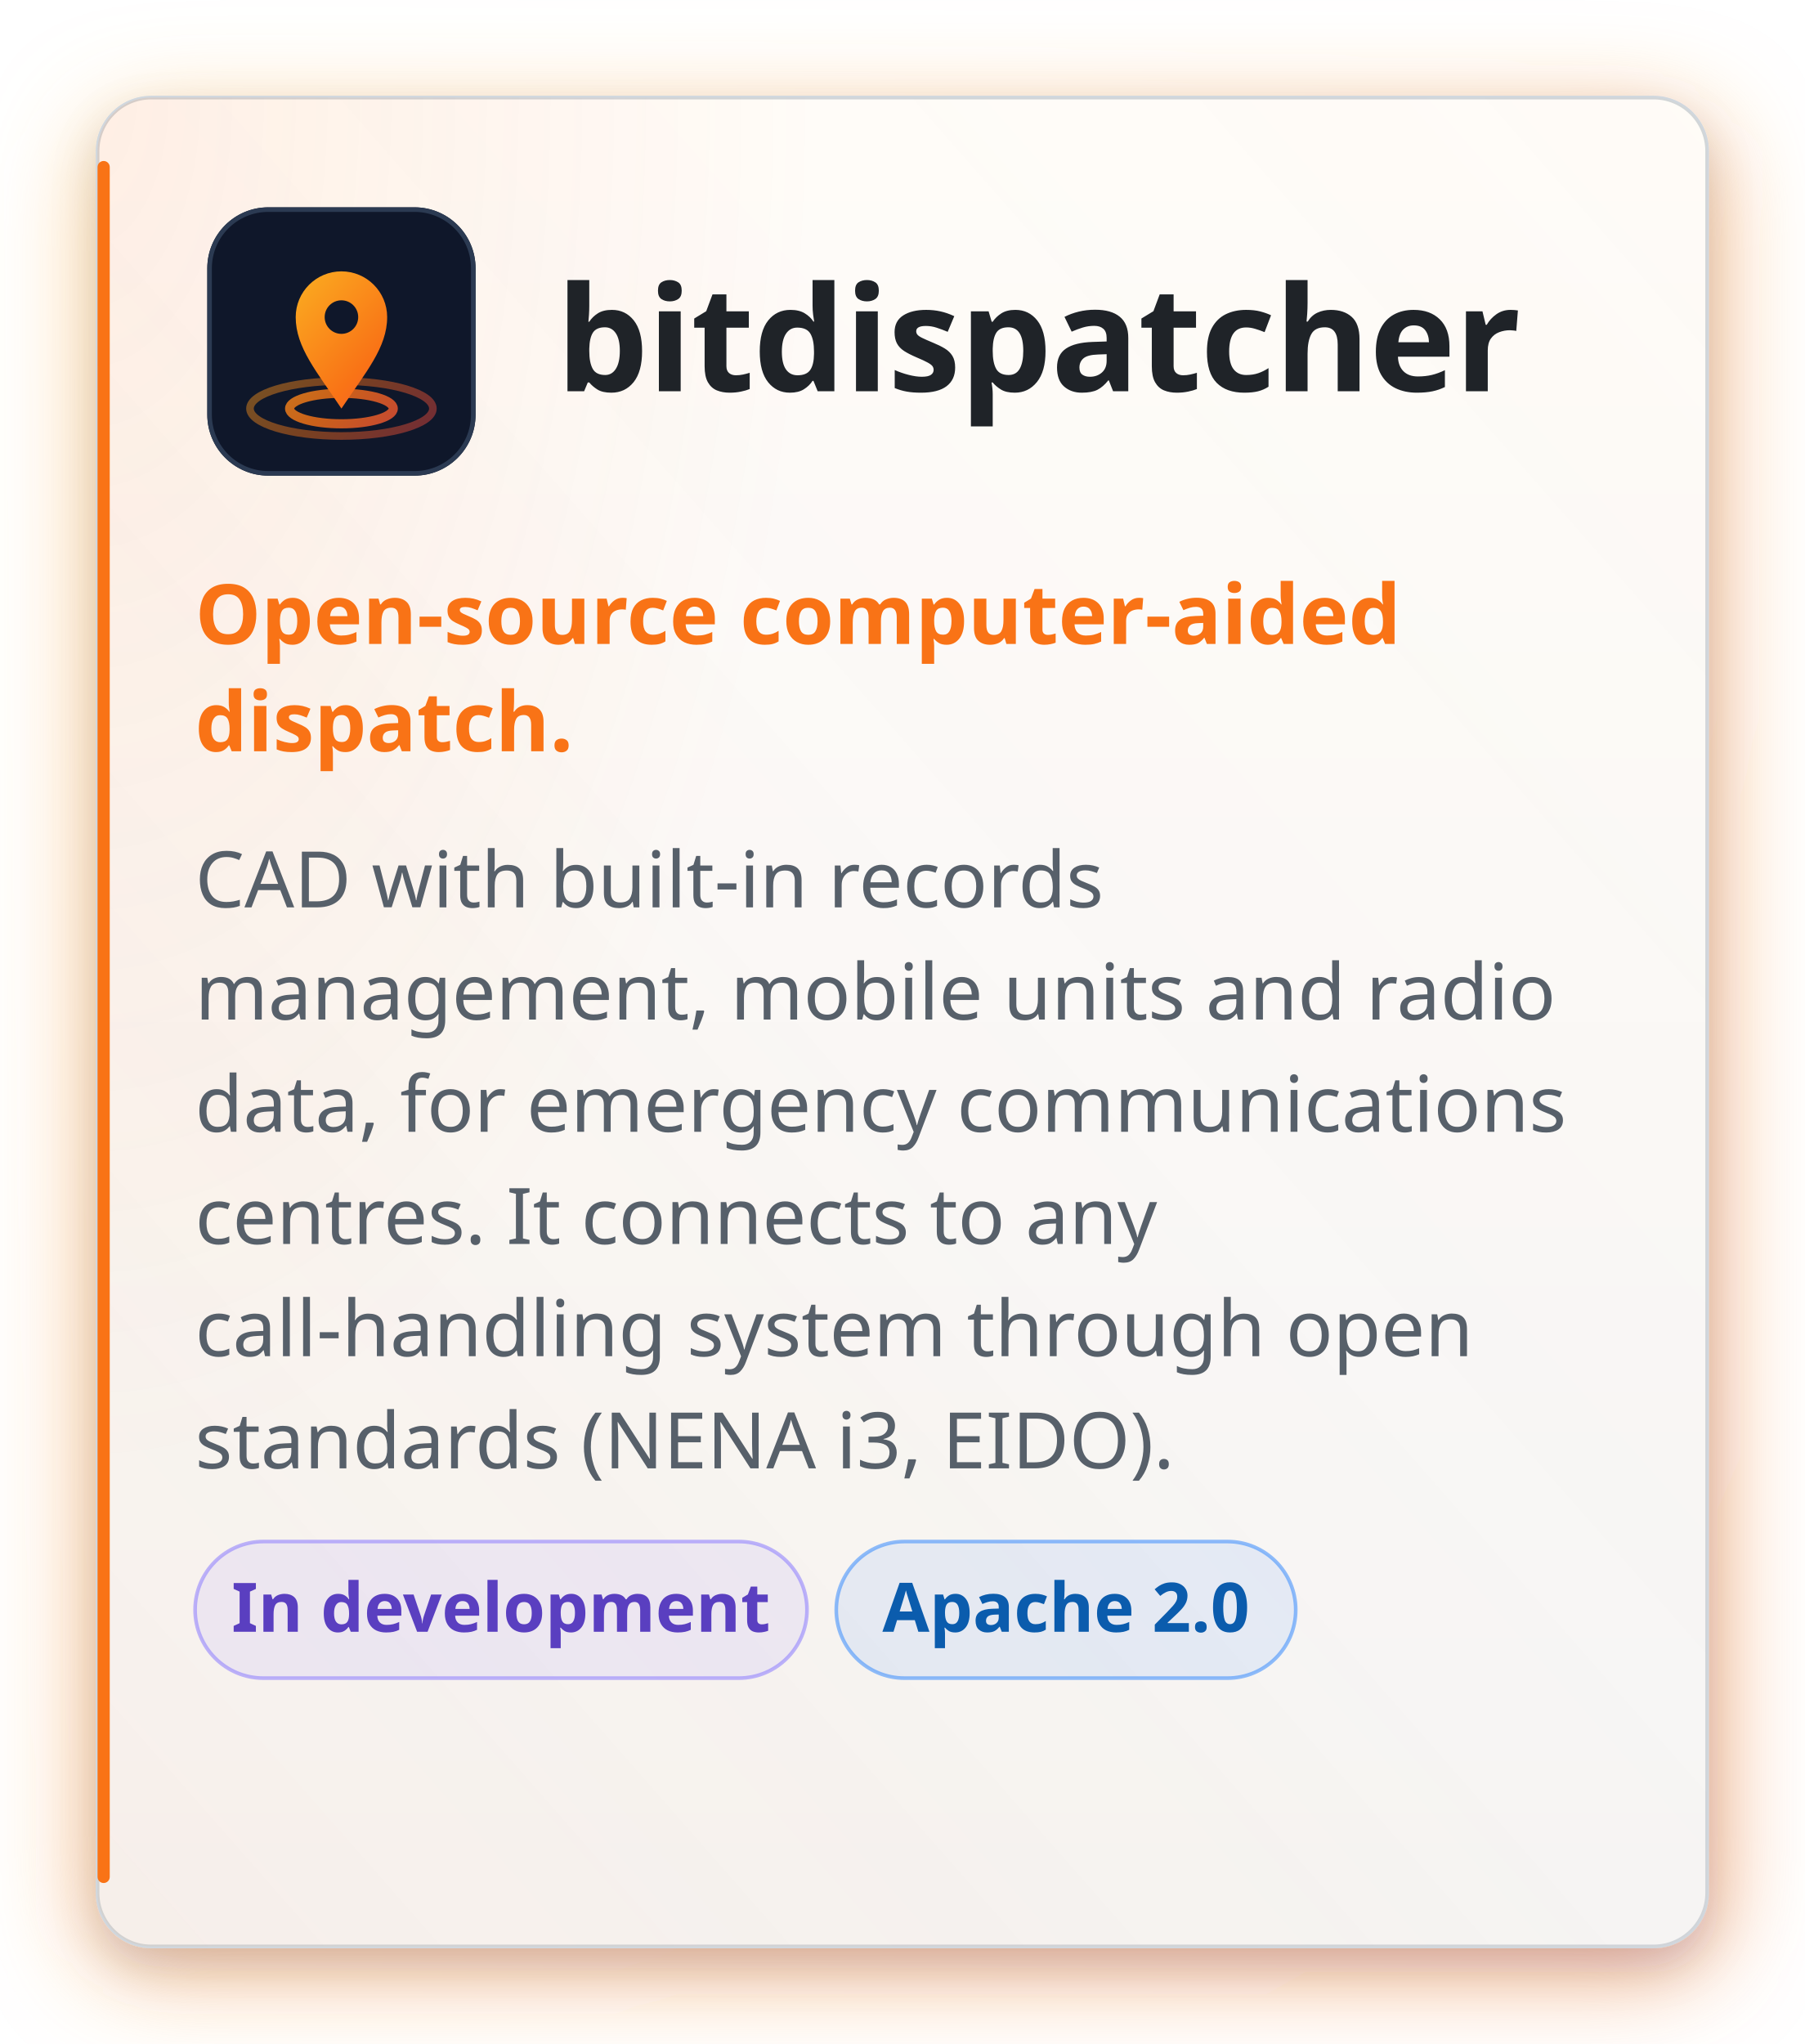
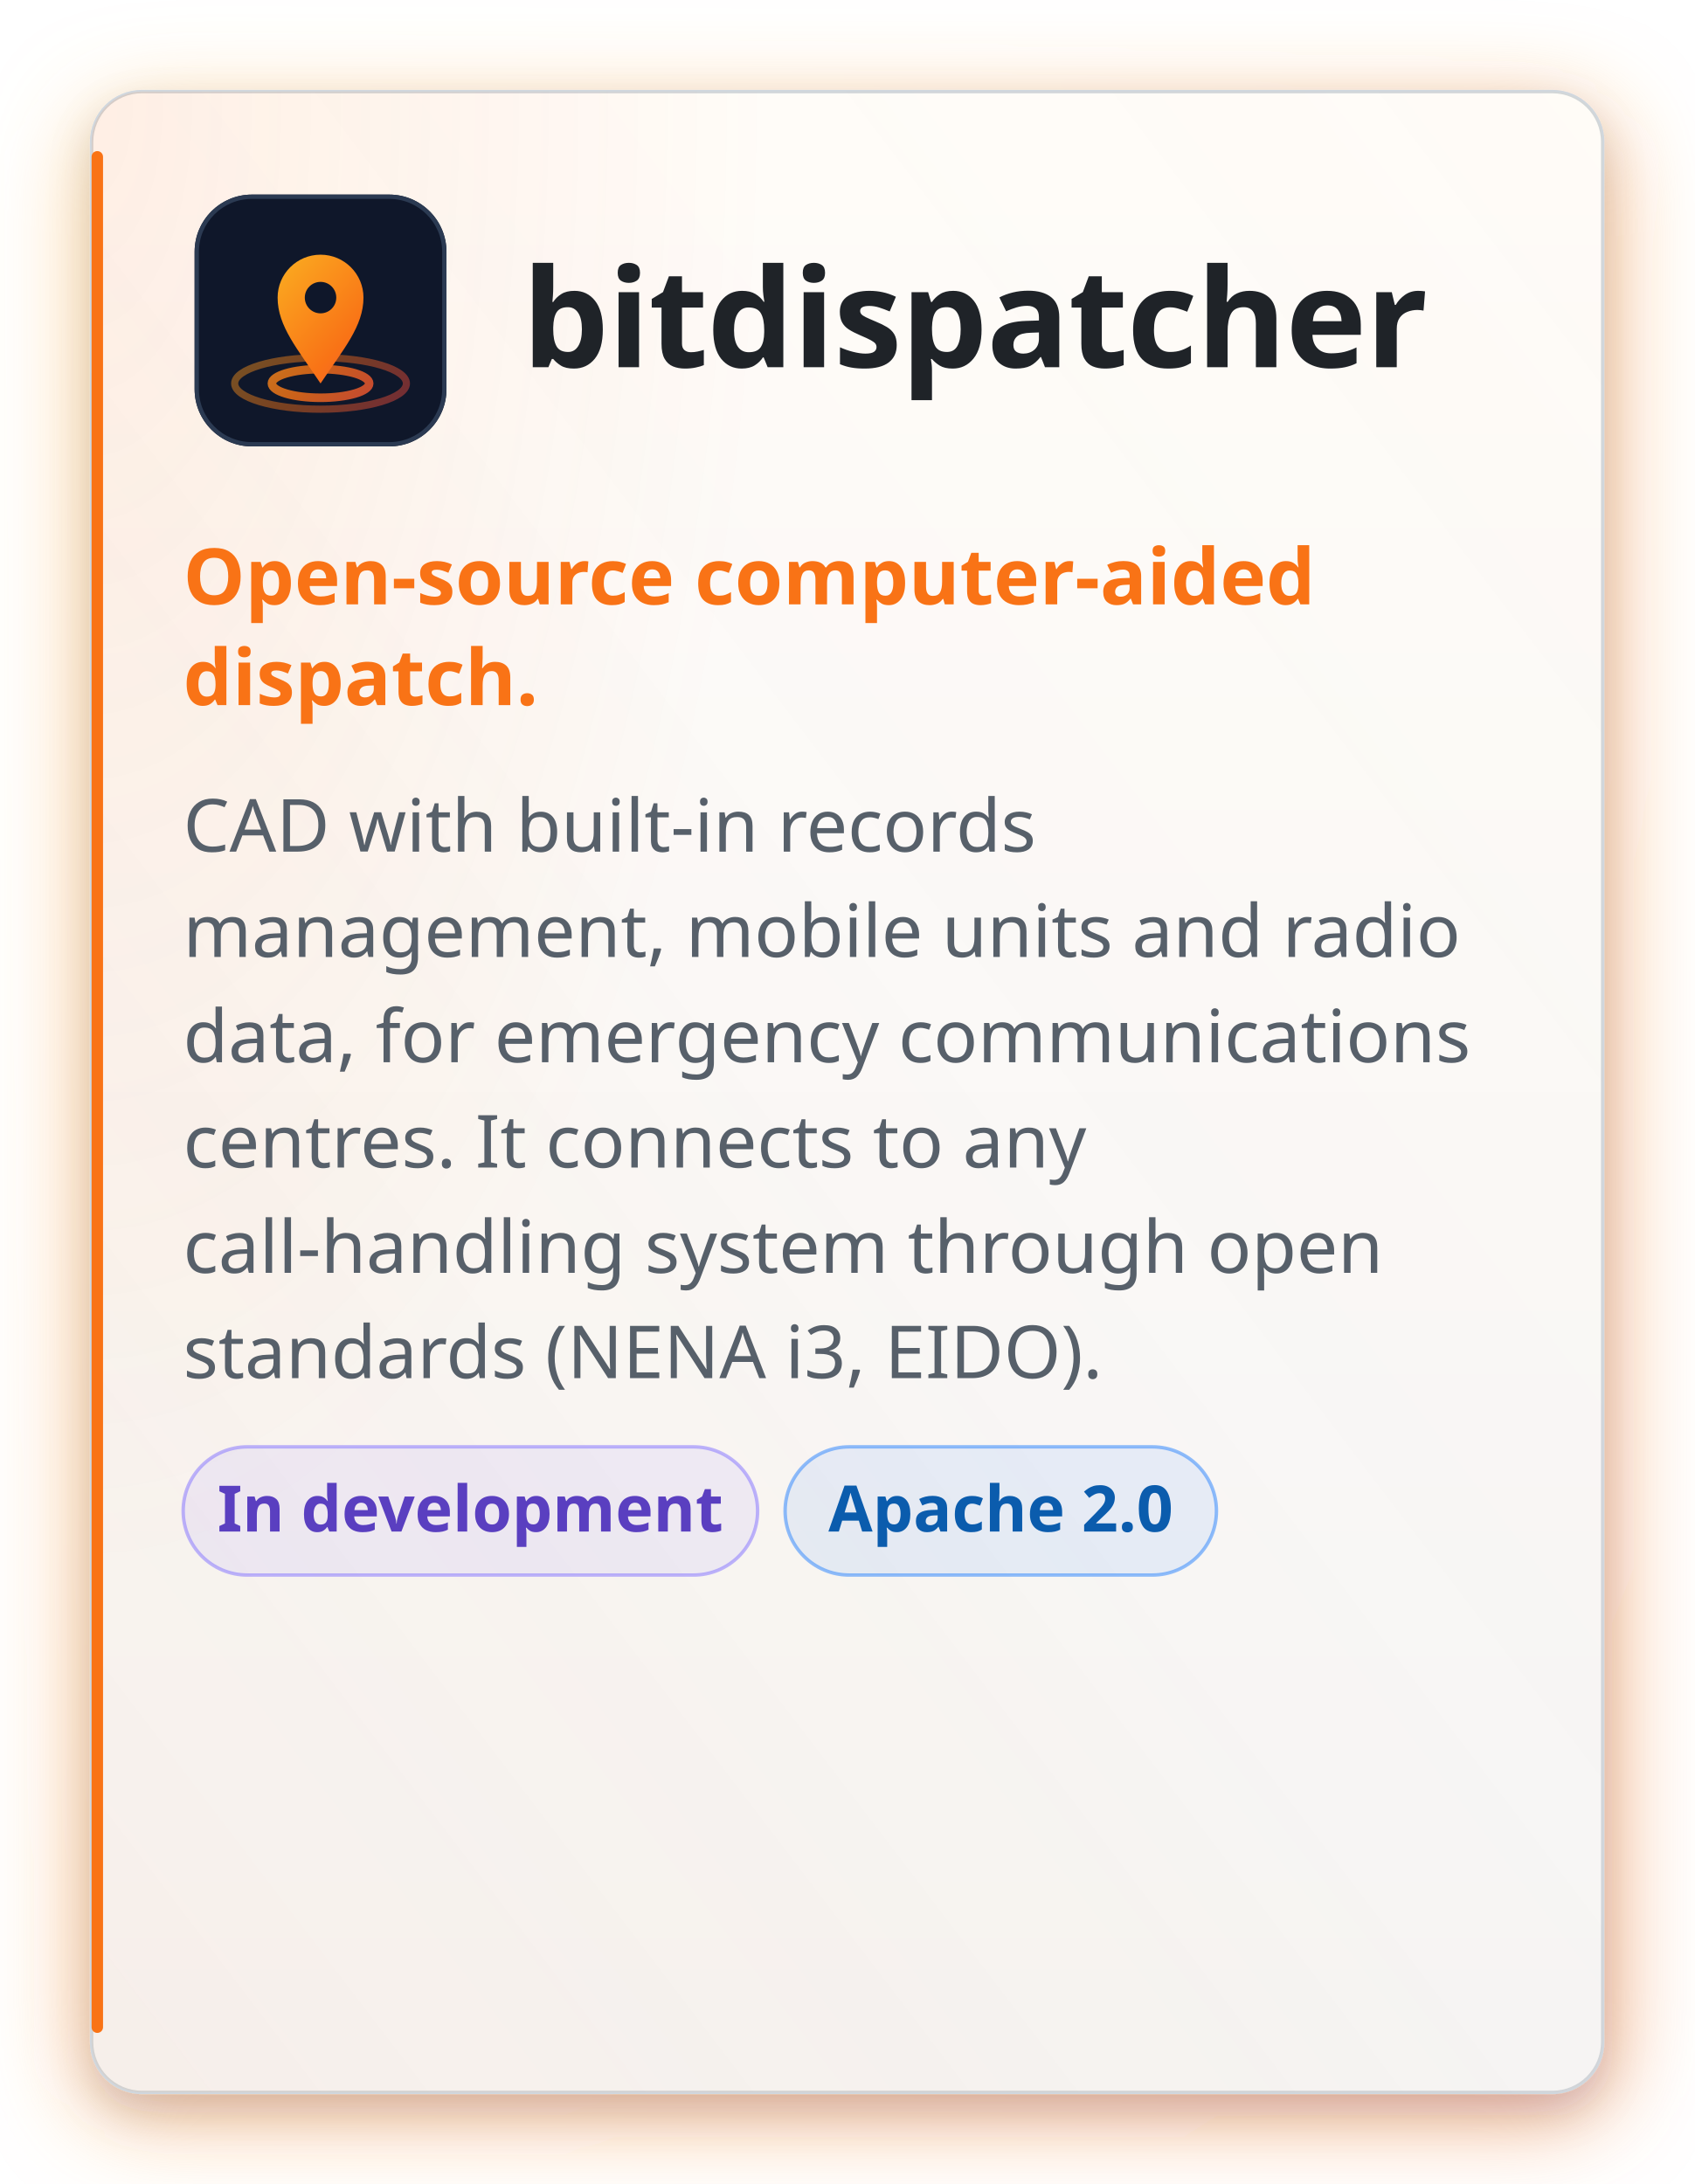
- <svg xmlns="http://www.w3.org/2000/svg" viewBox="0 0 740 838" width="740" height="838" role="img" aria-label="bitdispatcher: Open-source computer-aided dispatch.">
+ <svg xmlns="http://www.w3.org/2000/svg" viewBox="0 0 740 954" width="740" height="954" role="img" aria-label="bitdispatcher: Open-source computer-aided dispatch.">
  <style>.glow{opacity:0.5}.warm{opacity:0.7}</style>
  <defs>
    <linearGradient id="cardfill" x1="0" y1="0" x2="0" y2="1">
      <stop offset="0" stop-color="#ffffff" />
      <stop offset="1" stop-color="#f6f8fa" />
    </linearGradient>
    <radialGradient id="accentglow" cx="0" cy="0" r="0.75" gradientTransform="scale(0.6 1)">
      <stop offset="0" stop-color="#f97316" stop-opacity="0.09" />
      <stop offset="1" stop-color="#f97316" stop-opacity="0" />
    </radialGradient>
    <linearGradient id="glowfill" x1="0" y1="0" x2="1" y2="1">
      <stop offset="0" stop-color="#ffb347" />
      <stop offset="0.5" stop-color="#f58220" />
      <stop offset="1" stop-color="#ea580c" />
    </linearGradient>
    <linearGradient id="warmfill" x1="0" y1="1" x2="1" y2="0">
      <stop offset="0" stop-color="#f58220" stop-opacity="0.1" />
      <stop offset="0.55" stop-color="#f58220" stop-opacity="0.04" />
      <stop offset="1" stop-color="#ffb347" stop-opacity="0.06" />
    </linearGradient>
    <filter id="soft" x="-15%" y="-15%" width="130%" height="135%">
      <feGaussianBlur stdDeviation="20" />
    </filter>
    <filter id="lift" x="-5%" y="-8%" width="110%" height="125%">
      <feDropShadow dx="0" dy="8" stdDeviation="9" flood-color="#1f2328" flood-opacity="0.14" />
    </filter>
  </defs>
  <g font-family="-apple-system, 'Segoe UI', 'Noto Sans', Helvetica, Arial, sans-serif">
-     <rect class="glow" x="36" y="48" width="668" height="760" rx="26" fill="url(#glowfill)" filter="url(#soft)" />
-     <rect x="40" y="40" width="660" height="758" rx="22" fill="url(#cardfill)" stroke="#d0d7de" stroke-width="1.5" filter="url(#lift)" />
-     <rect x="40" y="40" width="660" height="758" rx="22" fill="url(#accentglow)" />
-     <rect class="warm" x="40" y="40" width="660" height="758" rx="22" fill="url(#warmfill)" />
-     <rect x="40" y="66" width="5" height="706" rx="2.5" fill="#f97316" />
+     <rect class="glow" x="36" y="48" width="668" height="876" rx="26" fill="url(#glowfill)" filter="url(#soft)" />
+     <rect x="40" y="40" width="660" height="874" rx="22" fill="url(#cardfill)" stroke="#d0d7de" stroke-width="1.5" filter="url(#lift)" />
+     <rect x="40" y="40" width="660" height="874" rx="22" fill="url(#accentglow)" />
+     <rect class="warm" x="40" y="40" width="660" height="874" rx="22" fill="url(#warmfill)" />
+     <rect x="40" y="66" width="5" height="822" rx="2.5" fill="#f97316" />
    <svg x="80" y="80" width="120" height="120" viewBox="0 0 96 96">
      <rect x="4" y="4" width="88" height="88" rx="20" fill="#0f172a" />
      <rect x="4.75" y="4.75" width="86.5" height="86.5" rx="19.25" fill="none" stroke="#2b3a52" stroke-width="1.5" />
      <defs>
        <linearGradient id="bdg" gradientUnits="userSpaceOnUse" x1="18" y1="25" x2="78" y2="79">
          <stop offset="0" stop-color="#fbbf24" />
          <stop offset=".6" stop-color="#f97316" />
          <stop offset="1" stop-color="#ef4444" />
        </linearGradient>
      </defs>
      <g fill="none" stroke="url(#bdg)" stroke-linecap="round">
        <ellipse cx="48" cy="70" rx="30" ry="9" stroke-width="2.5" stroke-opacity="0.45" />
        <ellipse cx="48" cy="70" rx="17" ry="5" stroke-width="3" stroke-opacity="0.8" />
      </g>
      <path d="M48 70 C40 58 33 50 33 40 a15 15 0 0 1 30 0 C63 50 56 58 48 70 Z" fill="url(#bdg)" />
      <circle cx="48" cy="40" r="5.5" fill="#0f172a" />
    </svg>
    <text x="228" y="160.4" font-size="60" font-weight="800" fill="#1f2328" letter-spacing="-0.5">bitdispatcher</text>
    <text x="80" y="264.0" font-size="34" font-weight="600" fill="#f97316">Open-source computer-aided</text>
    <text x="80" y="308.0" font-size="34" font-weight="600" fill="#f97316">dispatch.</text>
    <text x="80" y="372.0" font-size="32" fill="#57606a">CAD with built-in records</text>
    <text x="80" y="418.0" font-size="32" fill="#57606a">management, mobile units and radio</text>
    <text x="80" y="464.0" font-size="32" fill="#57606a">data, for emergency communications</text>
    <text x="80" y="510.0" font-size="32" fill="#57606a">centres. It connects to any</text>
    <text x="80" y="556.0" font-size="32" fill="#57606a">call-handling system through open</text>
    <text x="80" y="602.0" font-size="32" fill="#57606a">standards (NENA i3, EIDO).</text>
    <rect x="80.0" y="632" width="250.9" height="56" rx="28.0" fill="#8b7bff" fill-opacity="0.1" stroke="#8b7bff" stroke-opacity="0.55" stroke-width="1.5" />
    <text x="205.4" y="669.0" font-size="28" font-weight="600" fill="#5a3fc0" text-anchor="middle">In development</text>
    <rect x="342.9" y="632" width="188.4" height="56" rx="28.0" fill="#388bfd" fill-opacity="0.1" stroke="#388bfd" stroke-opacity="0.55" stroke-width="1.5" />
    <text x="437.1" y="669.0" font-size="28" font-weight="600" fill="#0b5cad" text-anchor="middle">Apache 2.0</text>
  </g>
</svg>
